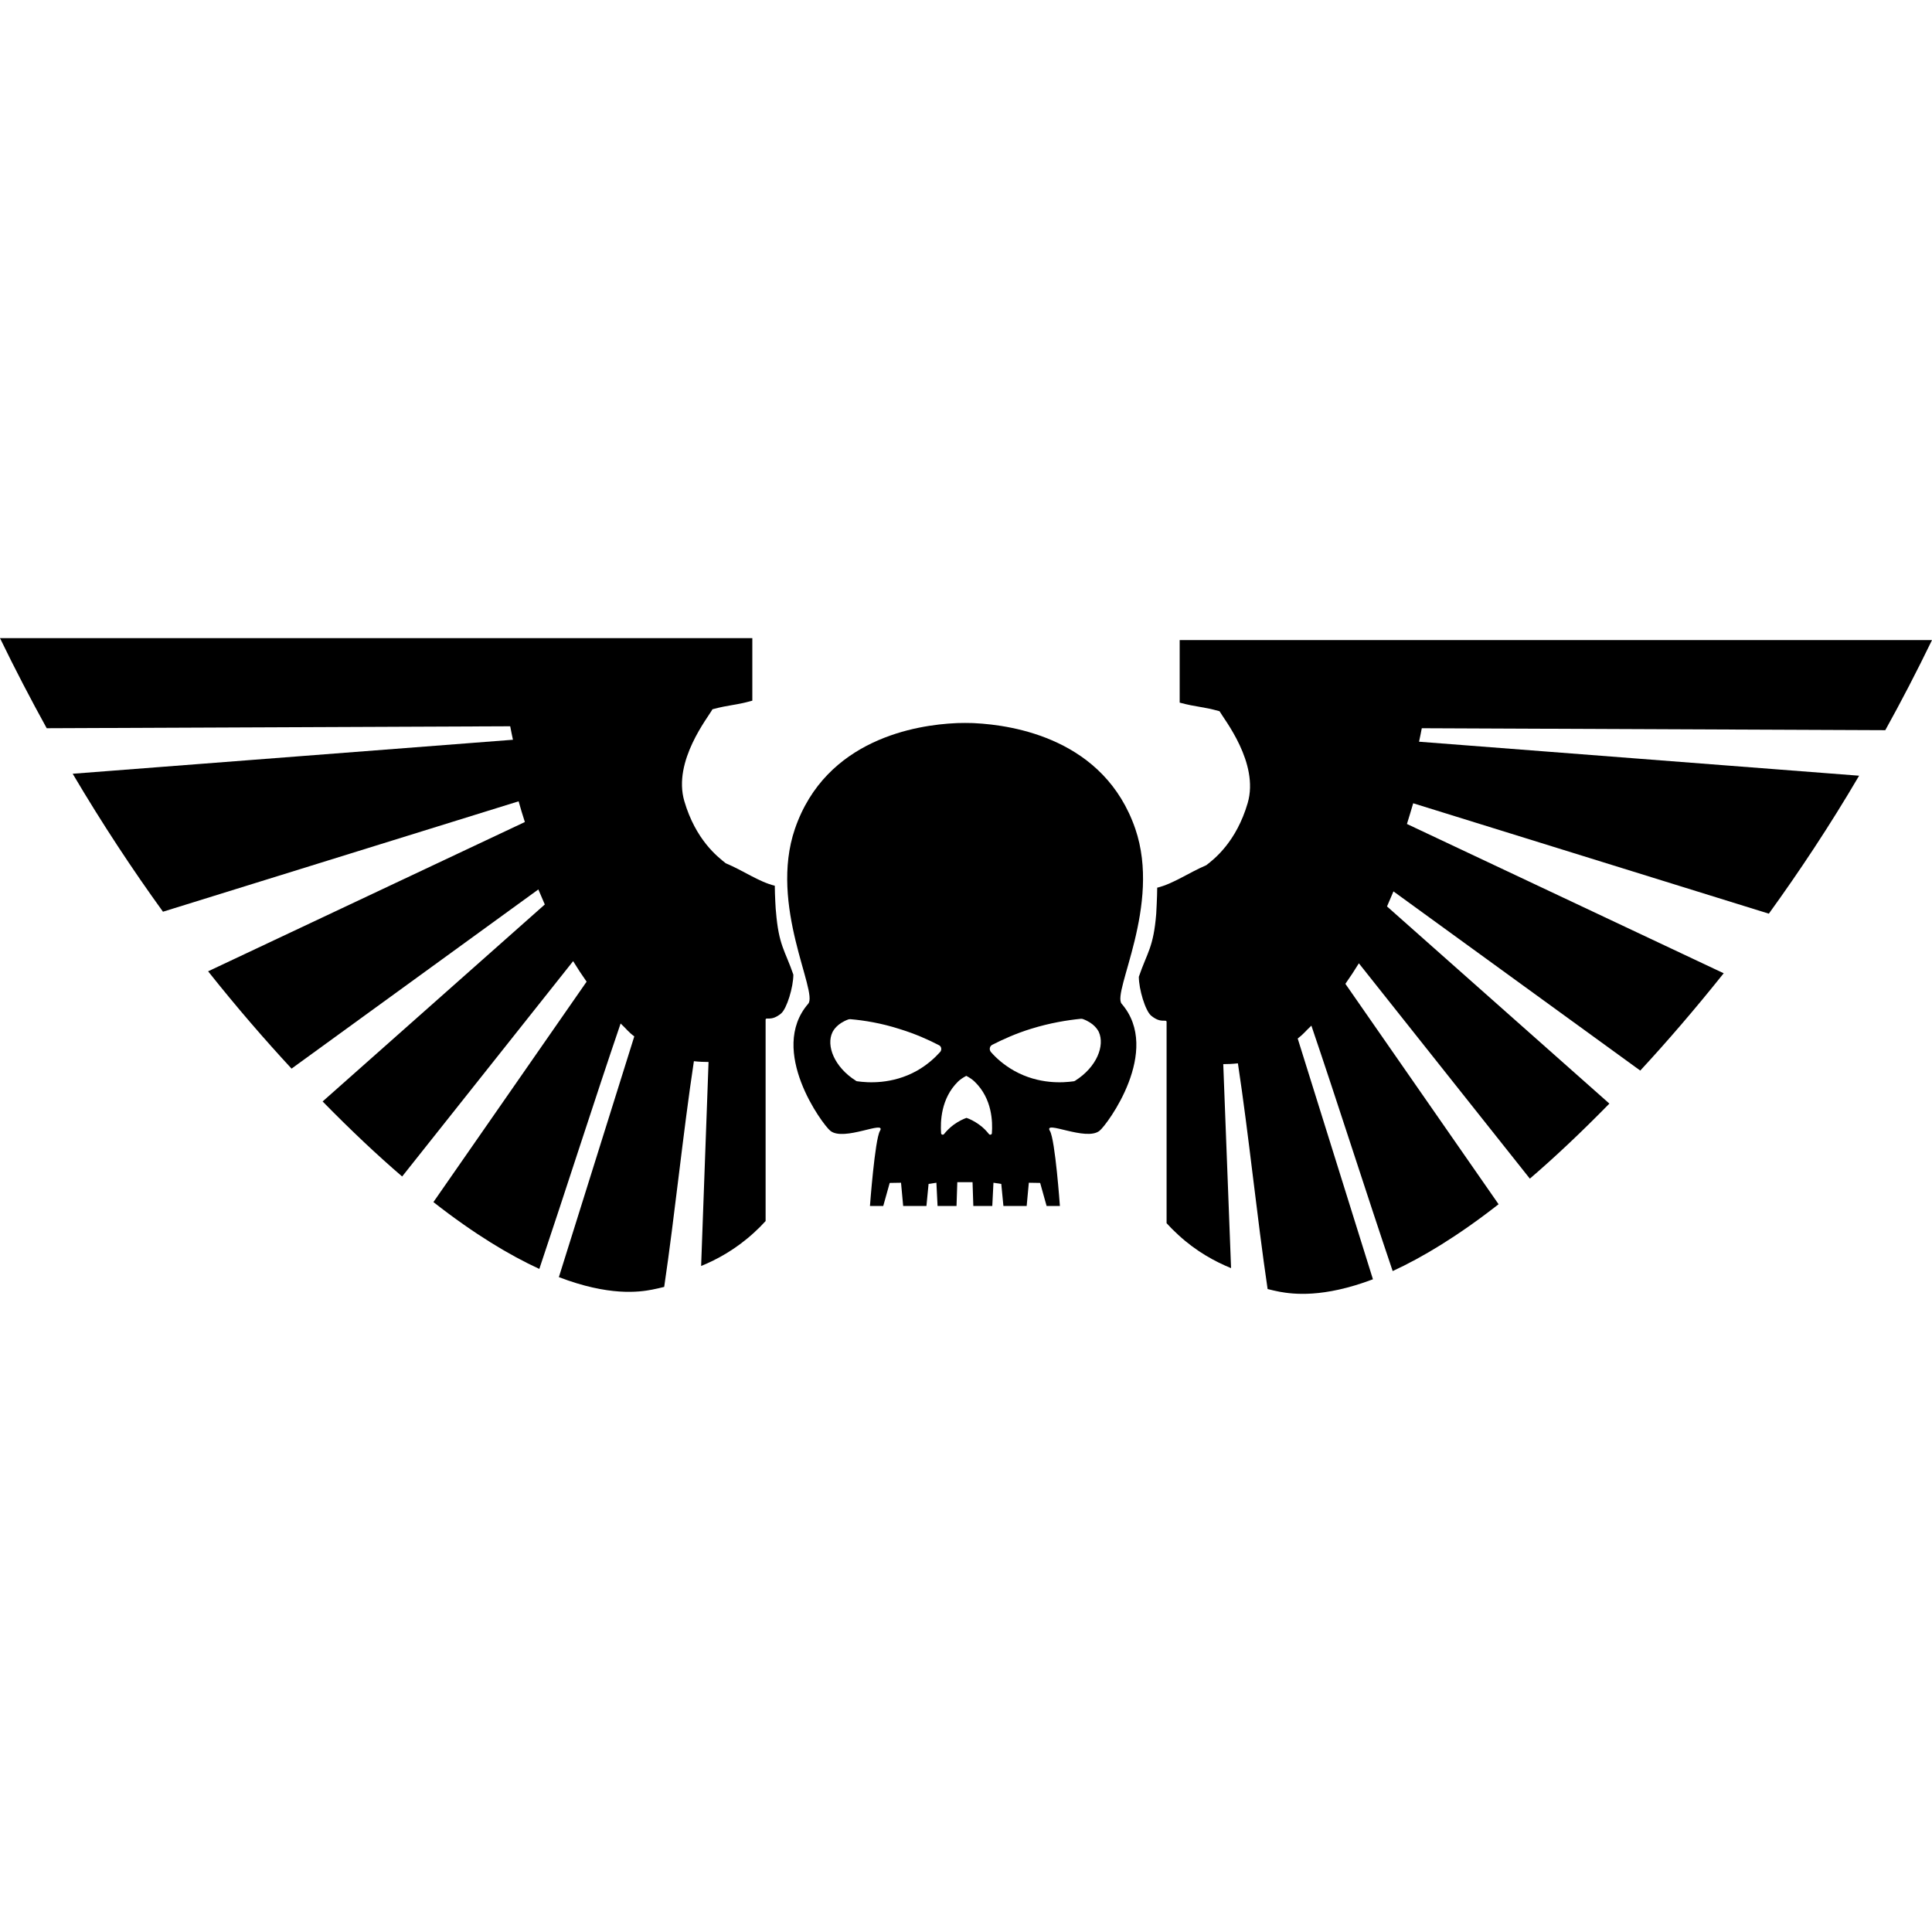
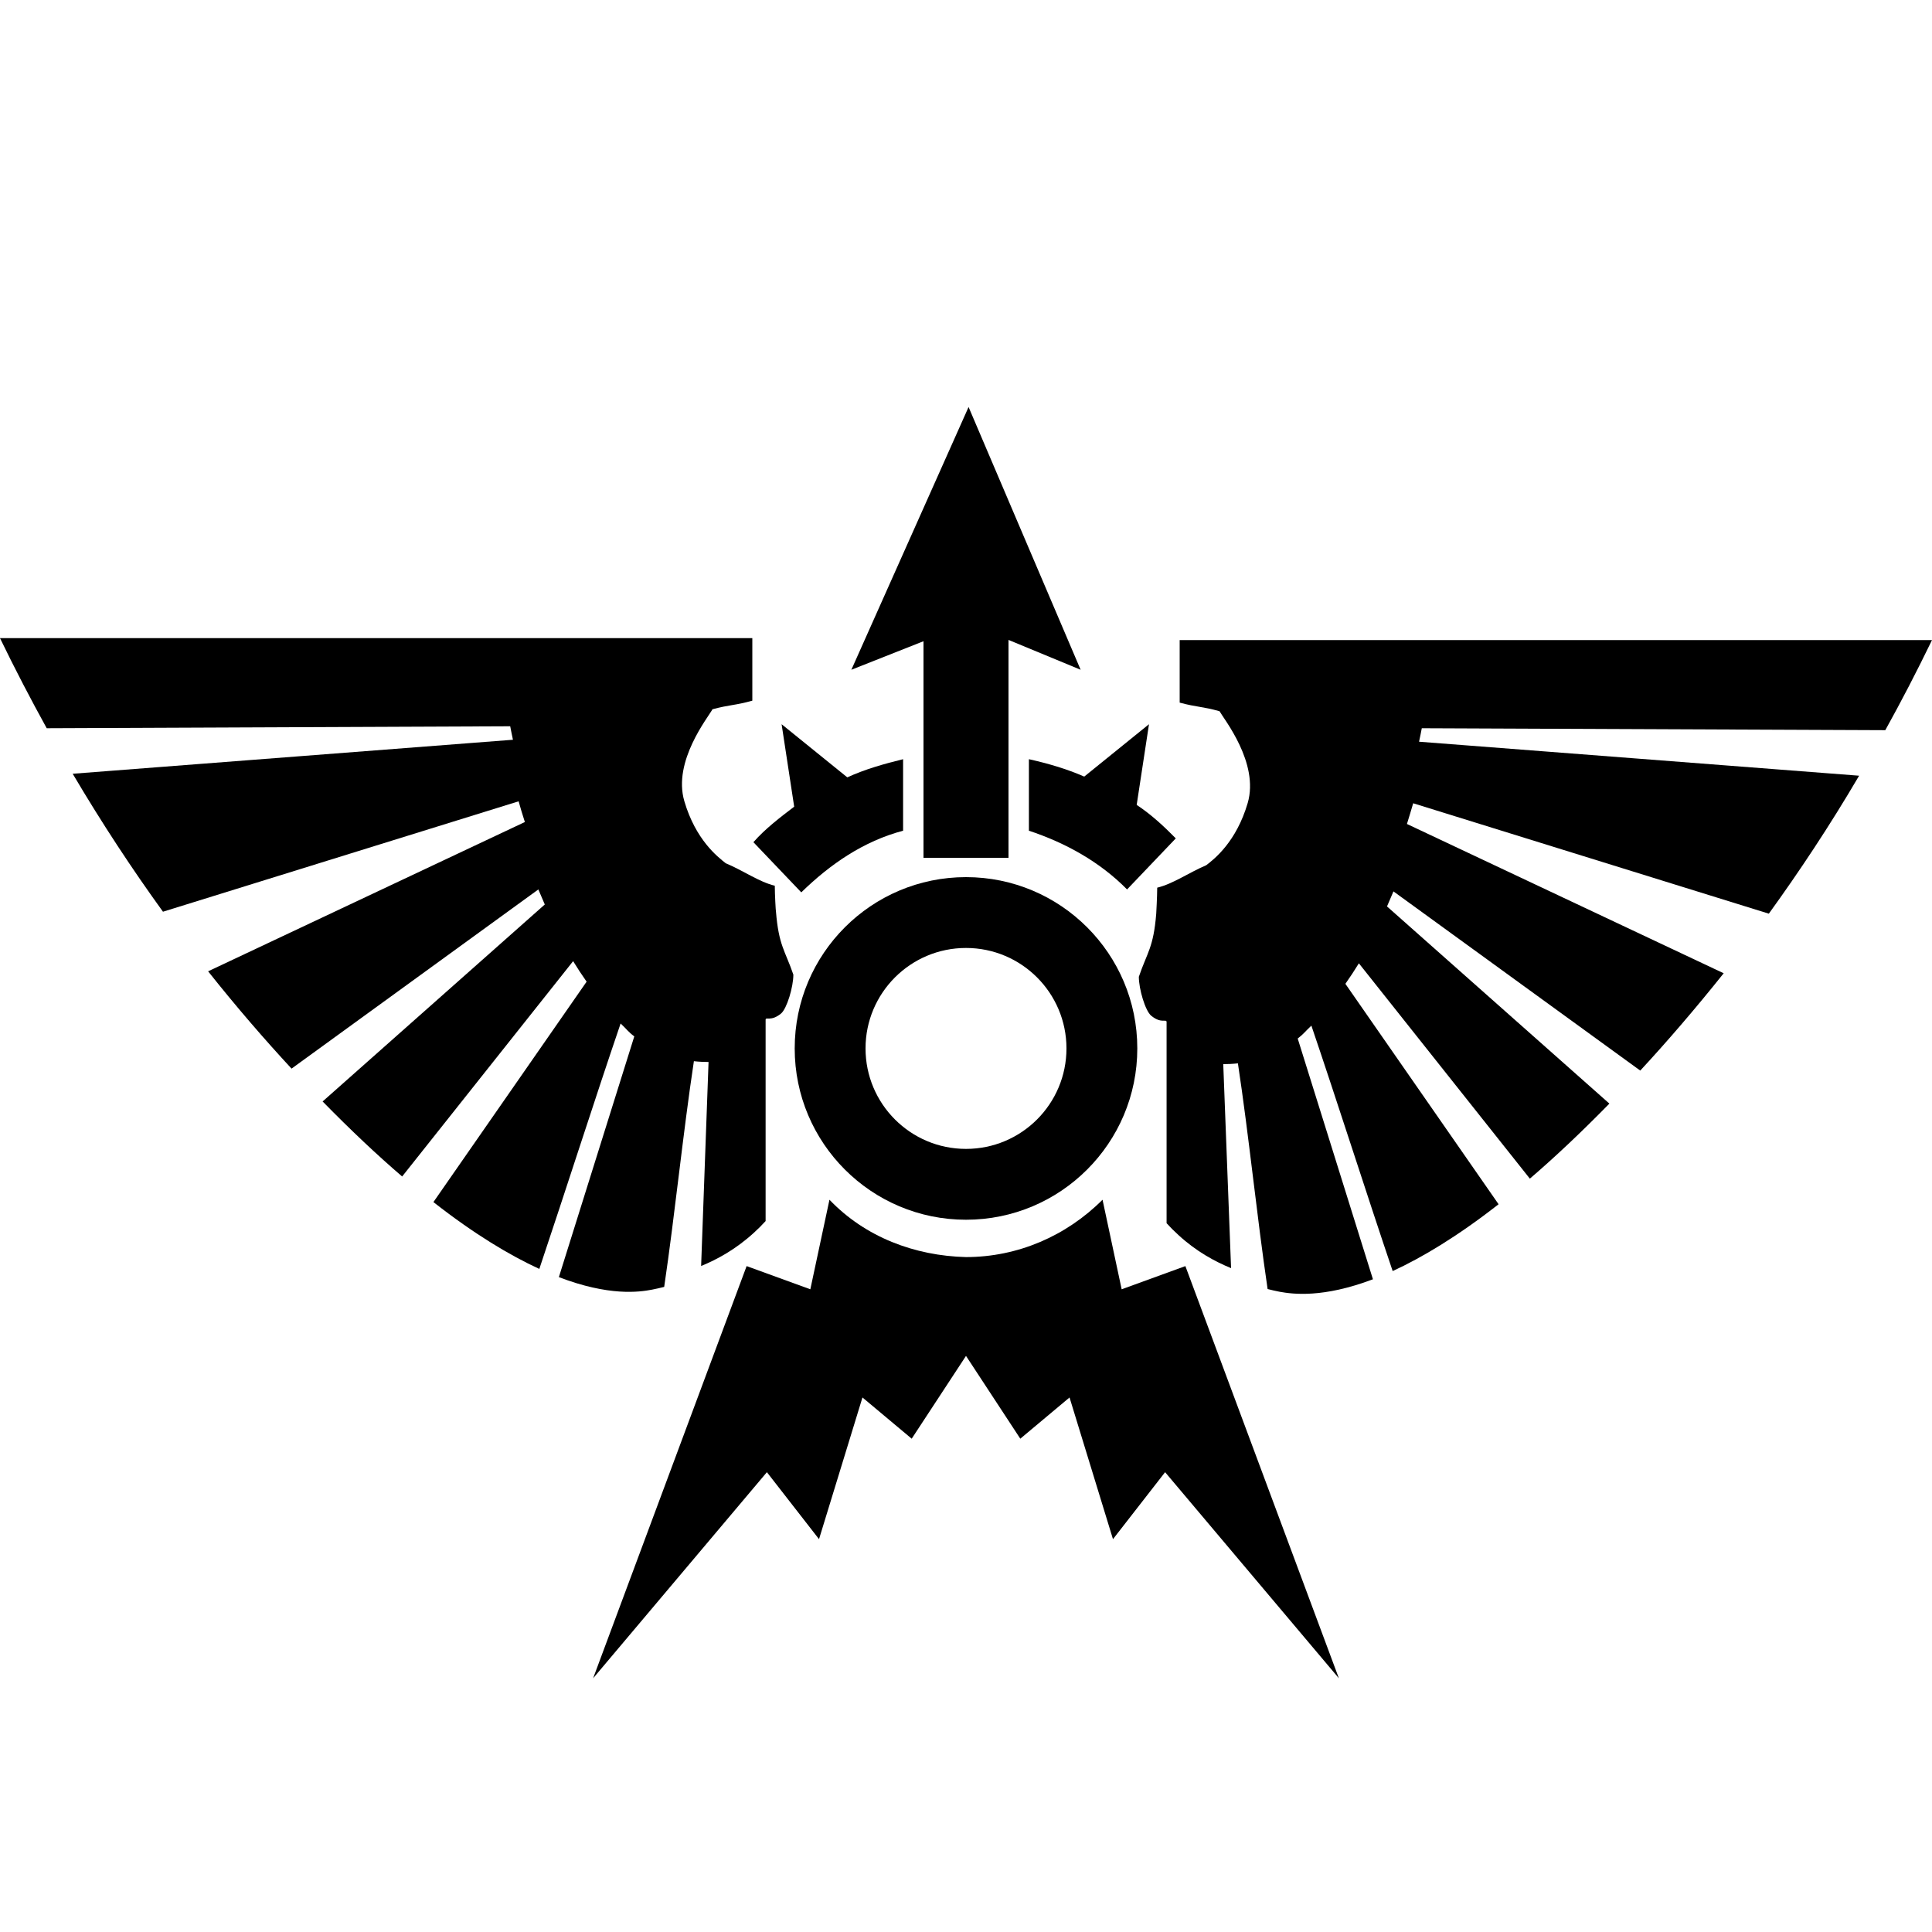
<svg xmlns="http://www.w3.org/2000/svg" version="1.1" x="0" y="0" width="500" height="500" viewBox="0, 0, 500, 500">
  <g id="Layer_1">
-     <path d="M293.82,214.509 C285.83,191.246 262.314,187.655 252.149,187.149 C252.149,187.149 251.29,187.099 249.823,187.099 C249.823,187.099 249.823,187.099 249.772,187.099 C249.772,187.099 249.772,187.099 249.722,187.099 C248.205,187.099 247.396,187.149 247.396,187.149 C237.231,187.605 213.715,191.246 205.725,214.509 C198.948,234.333 211.793,256.736 209.164,259.77 C198.695,271.857 212.906,291.074 214.878,292.641 C218.368,295.524 229.493,289.708 227.723,292.692 C226.408,294.968 225.144,312.111 225.144,312.111 L228.583,312.111 L230.252,306.144 L233.185,306.093 L233.741,312.111 L239.759,312.111 L240.316,306.397 L242.338,306.093 L242.642,312.111 L247.547,312.111 L247.75,305.942 L251.694,305.942 L251.896,312.111 L256.802,312.111 L257.105,306.093 L259.128,306.397 L259.684,312.111 L265.702,312.111 L266.259,306.093 L269.192,306.144 L270.861,312.111 L274.3,312.111 C274.3,312.111 273.086,294.968 271.72,292.692 C269.95,289.708 281.076,295.473 284.566,292.641 C286.538,291.074 300.748,271.857 290.28,259.77 C287.752,256.736 300.597,234.333 293.82,214.509 z M243.299,272.261 C241.934,273.778 239.962,275.599 237.281,277.116 C230.859,280.707 224.487,280.201 221.958,279.847 C221.806,279.847 221.604,279.796 221.503,279.695 C215.89,276.155 213.766,270.592 215.434,267.153 C215.687,266.648 216.648,264.878 219.581,263.816 C219.733,263.765 219.935,263.765 220.087,263.765 C223.627,264.069 228.077,264.777 232.932,266.344 C236.877,267.558 240.265,269.075 242.996,270.491 C243.653,270.795 243.805,271.705 243.299,272.261 z M256.701,293.248 C256.701,293.653 256.195,293.805 255.942,293.501 C255.335,292.743 254.526,291.832 253.363,291.023 C252.149,290.163 251.037,289.607 250.126,289.304 C249.267,289.607 248.104,290.163 246.89,291.023 C245.777,291.832 244.918,292.743 244.311,293.501 C244.058,293.805 243.552,293.653 243.552,293.248 C243.35,290.315 243.502,284.297 247.901,279.948 C248.458,279.392 249.216,278.886 250.076,278.431 C250.936,278.886 251.694,279.392 252.25,279.948 C256.802,284.348 256.903,290.366 256.701,293.248 z M278.244,279.695 C278.092,279.796 277.941,279.847 277.789,279.847 C275.21,280.201 268.888,280.707 262.466,277.116 C259.786,275.599 257.813,273.829 256.448,272.261 C255.942,271.654 256.094,270.744 256.802,270.39 C259.583,268.974 262.921,267.457 266.866,266.243 C271.771,264.726 276.171,264.018 279.711,263.664 C279.862,263.664 280.065,263.664 280.216,263.715 C283.15,264.777 284.11,266.547 284.363,267.052 C285.982,270.592 283.858,276.155 278.244,279.695 z" fill="#000000" />
-     <path d="M200.516,229.225 C196.369,228.213 192.424,225.331 187.822,223.409 C185.698,221.74 180.034,217.341 177.101,207.327 C174.067,196.96 183.322,185.582 184.384,183.559 C188.884,182.345 190.199,182.598 194.7,181.334 L194.7,165.151 L0,165.151 C3.945,173.293 7.99,181.03 12.087,188.464 L132.042,187.959 C132.244,189.071 132.497,190.234 132.75,191.448 L18.813,200.247 C26.55,213.345 34.389,225.179 42.177,235.951 L134.217,207.378 C134.722,209.148 135.228,210.918 135.835,212.739 L53.859,251.375 C61.293,260.731 68.524,269.075 75.453,276.56 L139.324,230.186 C139.881,231.501 140.437,232.765 140.993,234.08 L83.493,285.056 C90.877,292.591 97.704,299.013 104.076,304.475 L148.326,248.745 C149.439,250.566 150.602,252.336 151.816,254.055 L112.167,311.1 C122.889,319.495 131.992,324.906 139.577,328.396 C146.303,308.369 153.94,284.449 160.615,264.878 C162.183,266.344 162.638,267.103 164.155,268.215 L144.634,330.52 C157.581,335.475 165.369,334.414 168.757,333.756 C169.819,333.554 170.881,333.301 171.892,333.048 C174.674,314.235 176.747,293.349 179.579,274.638 C180.945,274.79 182.209,274.84 183.372,274.84 L181.45,327.637 C185.547,325.968 190.402,323.338 195.105,319.04 C196.217,318.028 197.229,317.017 198.139,316.005 C198.139,298.609 198.139,281.263 198.139,263.866 C198.24,263.108 199.555,264.423 202.134,262.299 C203.651,261.034 205.32,255.421 205.32,252.235 C203.146,245.913 201.527,244.7 200.819,235.9 C200.769,235.951 200.516,231.45 200.516,229.225 z" fill="#000000" />
+     <path d="M200.516,229.225 C196.369,228.213 192.424,225.331 187.822,223.409 C185.698,221.74 180.034,217.341 177.101,207.327 C174.067,196.96 183.322,185.582 184.384,183.559 C188.884,182.345 190.199,182.598 194.7,181.334 L194.7,165.151 L-0,165.151 C3.945,173.293 7.99,181.03 12.087,188.464 L132.042,187.959 C132.244,189.071 132.497,190.234 132.75,191.448 L18.813,200.247 C26.55,213.345 34.389,225.179 42.177,235.951 L134.217,207.378 C134.722,209.148 135.228,210.918 135.835,212.739 L53.859,251.375 C61.293,260.731 68.524,269.075 75.453,276.56 L139.324,230.186 C139.881,231.501 140.437,232.765 140.993,234.08 L83.493,285.056 C90.877,292.591 97.704,299.013 104.076,304.475 L148.326,248.745 C149.439,250.566 150.602,252.336 151.816,254.055 L112.167,311.1 C122.889,319.495 131.992,324.906 139.577,328.396 C146.303,308.369 153.94,284.449 160.615,264.878 C162.183,266.344 162.638,267.103 164.155,268.215 L144.634,330.52 C157.581,335.475 165.369,334.414 168.757,333.756 C169.819,333.554 170.881,333.301 171.892,333.048 C174.674,314.235 176.747,293.349 179.579,274.638 C180.945,274.79 182.209,274.84 183.372,274.84 L181.45,327.637 C185.547,325.968 190.402,323.338 195.105,319.04 C196.217,318.028 197.229,317.017 198.139,316.005 C198.139,298.609 198.139,281.263 198.139,263.866 C198.24,263.108 199.555,264.423 202.134,262.299 C203.651,261.034 205.32,255.421 205.32,252.235 C203.146,245.913 201.527,244.7 200.819,235.9 C200.769,235.951 200.516,231.45 200.516,229.225 z" fill="#000000" />
    <path d="M487.913,188.97 C492.01,181.587 496.055,173.799 500,165.657 L305.3,165.657 L305.3,181.839 C309.801,183.053 311.116,182.8 315.616,184.065 C316.729,186.087 325.933,197.466 322.899,207.833 C319.966,217.846 314.302,222.297 312.178,223.915 C307.576,225.887 303.631,228.719 299.484,229.731 C299.484,231.956 299.231,236.457 299.231,236.457 C298.523,245.256 296.905,246.419 294.73,252.791 C294.73,255.977 296.399,261.591 297.916,262.855 C300.496,264.979 301.76,263.664 301.912,264.423 C301.912,281.819 301.912,299.165 301.912,316.562 C302.822,317.573 303.833,318.585 304.946,319.596 C309.598,323.895 314.504,326.524 318.6,328.193 L316.577,275.397 C317.74,275.397 319.005,275.346 320.37,275.194 C323.202,293.855 325.276,314.792 328.057,333.604 C329.068,333.857 330.13,334.11 331.192,334.312 C334.581,334.919 342.369,335.981 355.315,331.076 L335.845,268.772 C337.312,267.659 337.817,266.901 339.385,265.434 C346.06,285.056 353.646,308.925 360.423,328.952 C368.008,325.462 377.162,320.001 387.832,311.656 L348.184,254.612 C349.398,252.892 350.561,251.122 351.674,249.302 L395.924,305.031 C402.296,299.57 409.123,293.147 416.507,285.612 L358.956,234.585 C359.512,233.321 360.069,232.006 360.625,230.691 L424.497,277.065 C431.425,269.581 438.657,261.186 446.091,251.881 L364.115,213.244 C364.671,211.424 365.227,209.654 365.733,207.884 L457.773,236.457 C465.561,225.685 473.45,213.851 481.137,200.753 L367.25,191.954 C367.503,190.74 367.756,189.577 367.958,188.464 L487.913,188.97 z" fill="#000000" />
+     <path d="M250,227 C274.485,227 294.333,246.849 294.333,271.333 C294.333,295.818 274.485,315.667 250,315.667 C225.515,315.667 205.667,295.818 205.667,271.333 C205.667,246.849 225.515,227 250,227 z M250,245.333 C235.641,245.333 224,256.974 224,271.333 C224,285.693 235.641,297.333 250,297.333 C264.359,297.333 276,285.693 276,271.333 C276,256.974 264.359,245.333 250,245.333 z" fill="#000000" />
+     <path d="M250.667,105.333 L279.667,173.333 L261,165.609 L261,222 L239,222 L239,165.949 L220.333,173.333 L250.667,105.333 z" fill="#000000" />
+     <path d="M214.664,310.489 C223.936,320.192 236.747,324.998 250,325.333 C263.357,325.328 275.934,319.891 285.336,310.489 L290.286,333.666 L306.776,327.666 L346.5,434.333 L301.529,381 L288.038,398.333 L276.795,361.666 L264.053,372.333 L250,350.905 L235.947,372.333 L223.205,361.666 L211.962,398.333 L198.471,381 L153.5,434.333 L193.224,327.666 L209.714,333.666 L214.664,310.489 z" fill="#000000" />
+     <path d="M297.358,187.425 L294.173,208.307 C297.899,210.772 301.176,213.795 304.292,216.972 L291.683,230.187 C284.618,223.022 275.769,218.136 266.28,214.986 L266.28,196.478 C271.166,197.569 276.006,198.974 280.602,200.98 L297.358,187.425 z" fill="#000000" />
+     <path d="M202.279,187.425 L219.279,201.177 C223.896,199.066 228.803,197.684 233.72,196.478 L233.72,214.986 C223.469,217.707 214.863,223.635 207.371,230.943 L194.98,217.957 C198.086,214.43 201.824,211.604 205.534,208.765 L202.279,187.425 z" fill="#000000" />
  </g>
</svg>
